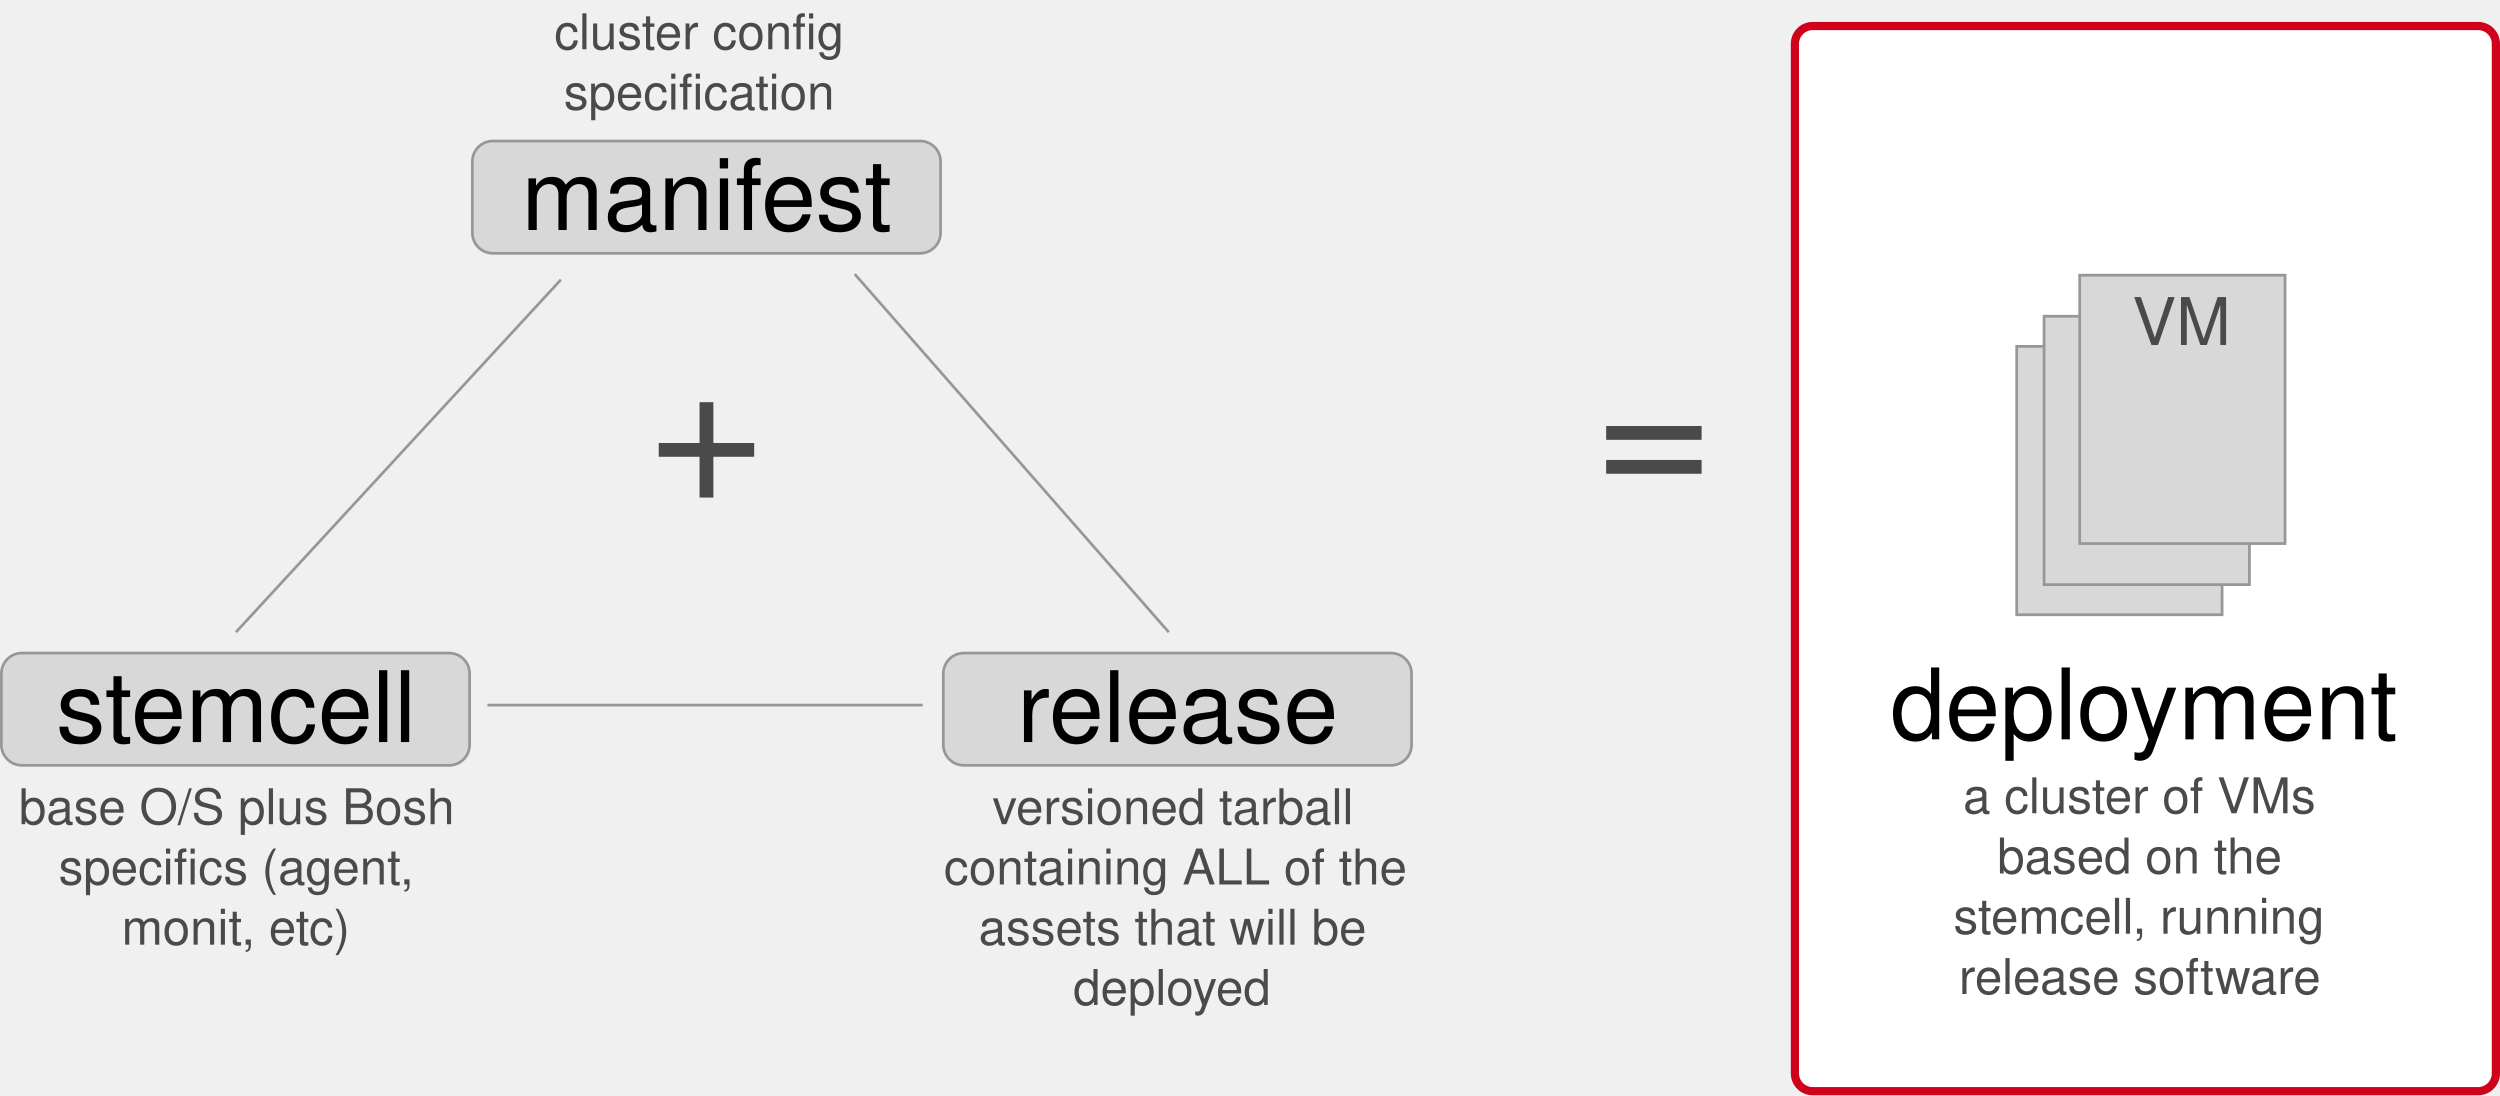
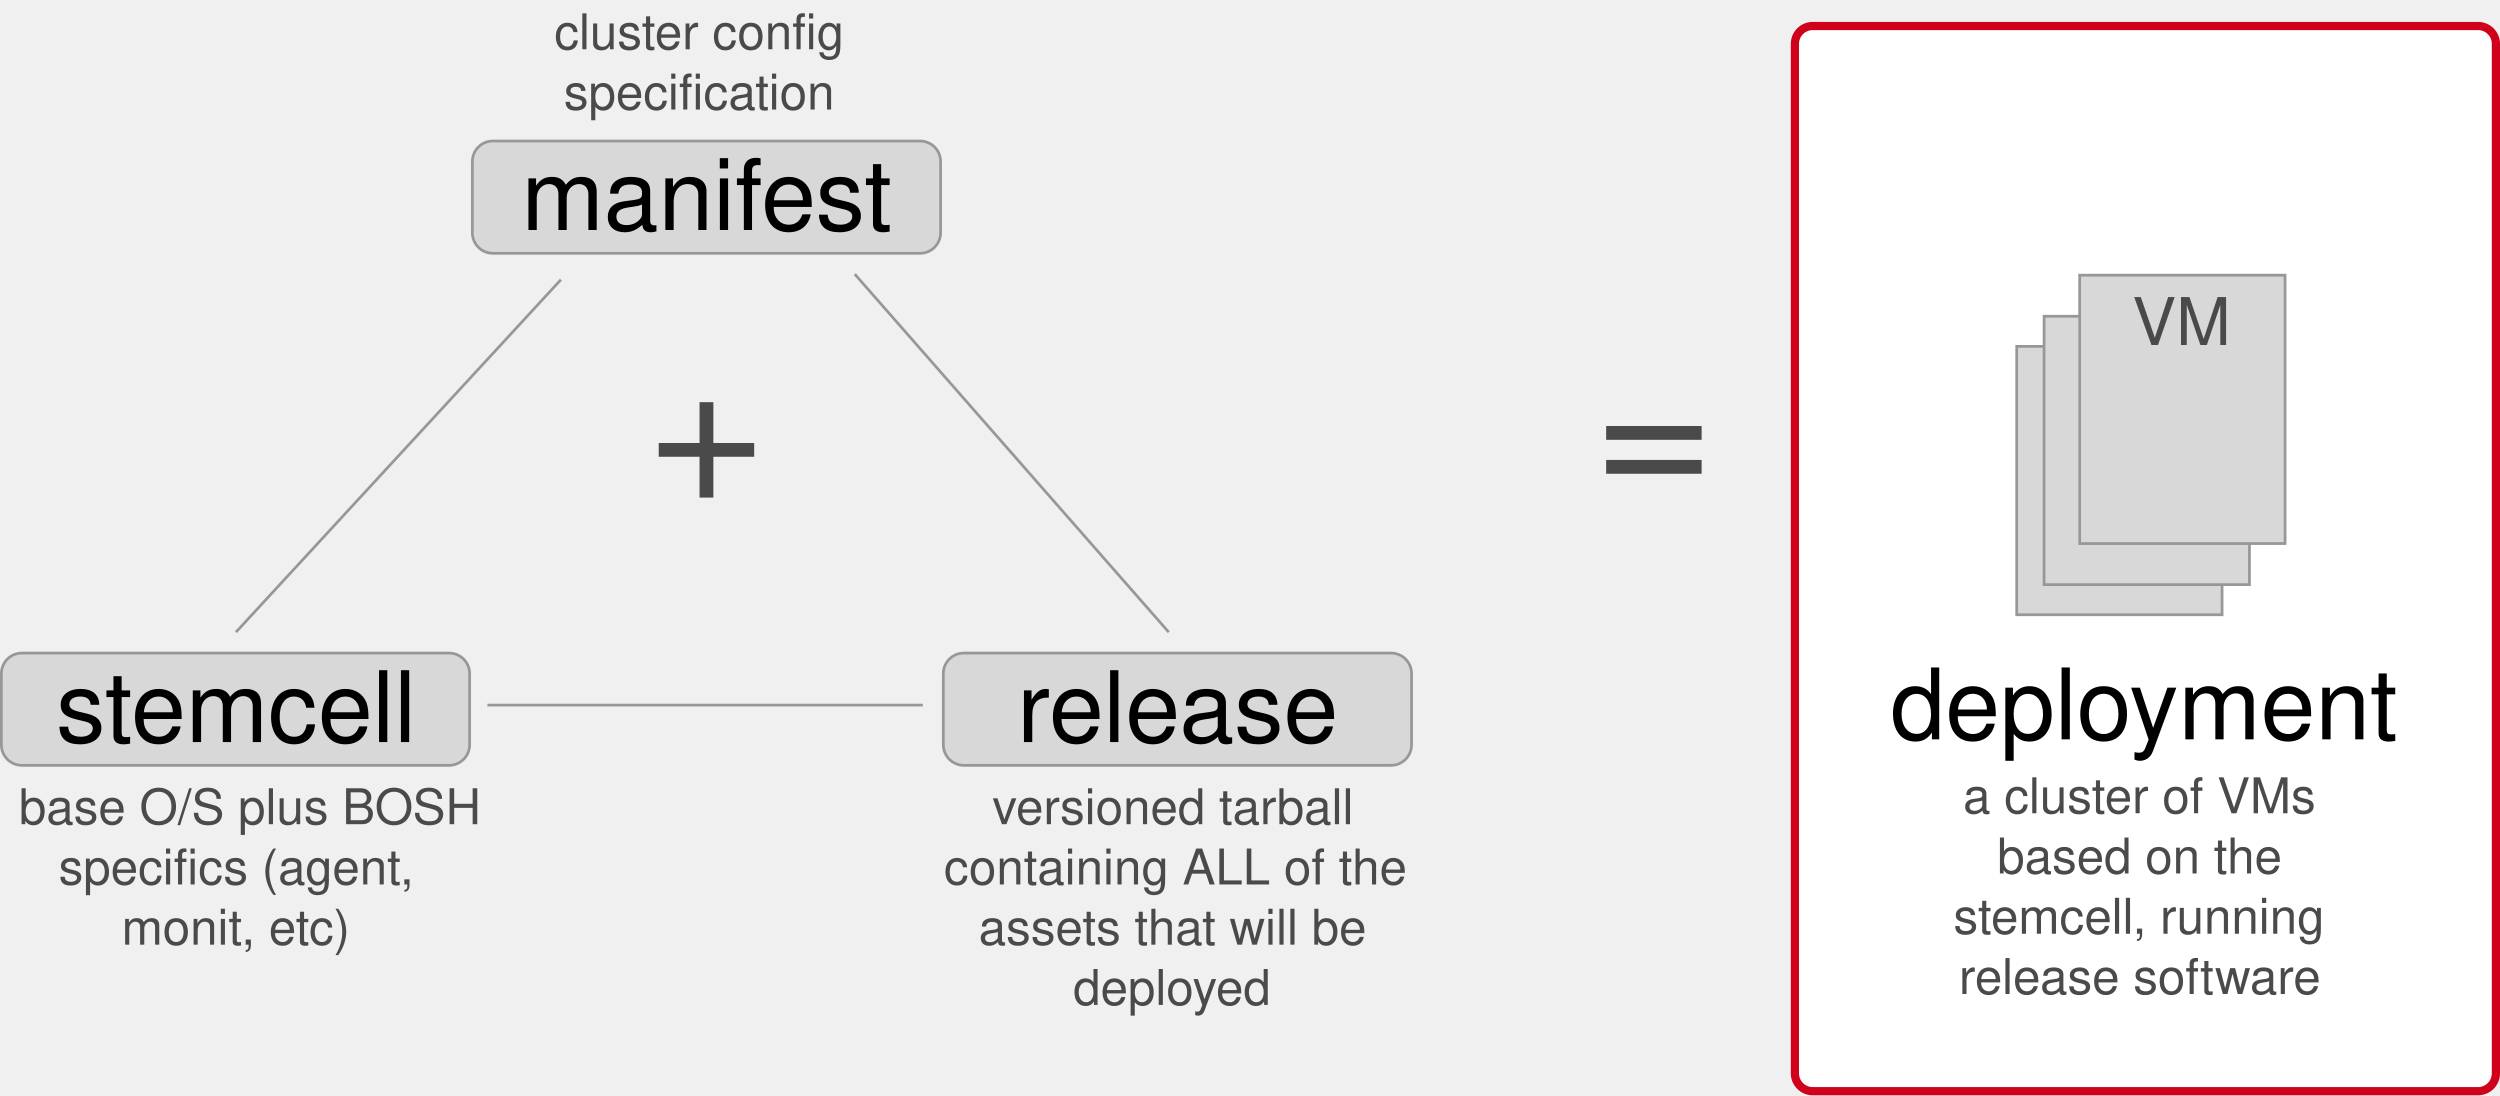
<svg xmlns="http://www.w3.org/2000/svg" xmlns:xlink="http://www.w3.org/1999/xlink" width="913px" height="400px" viewBox="0 0 913 400" version="1.1">
  <defs>
    <rect id="path-1" x="654" y="8" width="259" height="392" rx="8" />
    <mask id="mask-2" maskContentUnits="userSpaceOnUse" maskUnits="objectBoundingBox" x="0" y="0" width="259" height="392" fill="white">
      <use xlink:href="#path-1" />
    </mask>
    <rect id="path-3" x="0" y="2" width="172" height="42" rx="8" />
    <mask id="mask-4" maskContentUnits="userSpaceOnUse" maskUnits="objectBoundingBox" x="0" y="0" width="172" height="42" fill="white">
      <use xlink:href="#path-3" />
    </mask>
    <rect id="path-5" x="0" y="2" width="172" height="42" rx="8" />
    <mask id="mask-6" maskContentUnits="userSpaceOnUse" maskUnits="objectBoundingBox" x="0" y="0" width="172" height="42" fill="white">
      <use xlink:href="#path-5" />
    </mask>
    <rect id="path-7" x="1" y="51" width="172" height="42" rx="8" />
    <mask id="mask-8" maskContentUnits="userSpaceOnUse" maskUnits="objectBoundingBox" x="0" y="0" width="172" height="42" fill="white">
      <use xlink:href="#path-7" />
    </mask>
    <rect id="path-9" x="0" y="0" width="76" height="99" />
    <mask id="mask-10" maskContentUnits="userSpaceOnUse" maskUnits="objectBoundingBox" x="0" y="0" width="76" height="99" fill="white">
      <use xlink:href="#path-9" />
    </mask>
    <rect id="path-11" x="0" y="0" width="76" height="99" />
    <mask id="mask-12" maskContentUnits="userSpaceOnUse" maskUnits="objectBoundingBox" x="0" y="0" width="76" height="99" fill="white">
      <use xlink:href="#path-11" />
    </mask>
    <rect id="path-13" x="0" y="0" width="76" height="99" />
    <mask id="mask-14" maskContentUnits="userSpaceOnUse" maskUnits="objectBoundingBox" x="0" y="0" width="76" height="99" fill="white">
      <use xlink:href="#path-13" />
    </mask>
  </defs>
  <g id="Page-1" stroke="none" stroke-width="1" fill="none" fill-rule="evenodd">
    <use id="Rectangle-7" stroke="#D0011B" mask="url(#mask-2)" stroke-width="6" fill="#FFFFFF" xlink:href="#path-1" />
    <g id="stemcell" transform="translate(0, 236)">
      <use id="Rectangle-1" stroke="#979797" mask="url(#mask-4)" stroke-width="2" fill="#D8D8D8" xlink:href="#path-3" />
      <text font-family="Helvetica" font-size="36" font-weight="normal" fill="#000000">
        <tspan x="20.485" y="35">stemcell</tspan>
      </text>
      <text id="base-O/S-plus-Bosh-s" font-family="Helvetica" font-size="18" font-weight="normal" fill="#4A4A4A">
-         <tspan x="6.906" y="65">base O/S plus Bosh </tspan>
+         <tspan x="6.906" y="65">base O/S plus BOSH </tspan>
        <tspan x="21.421" y="87">specifics (agent, </tspan>
        <tspan x="44.439" y="109">monit, etc)</tspan>
      </text>
    </g>
    <g id="release" transform="translate(344, 236)">
      <use id="Rectangle-1" stroke="#979797" mask="url(#mask-6)" stroke-width="2" fill="#D8D8D8" xlink:href="#path-5" />
      <text font-family="Helvetica" font-size="36" font-weight="normal" fill="#000000">
        <tspan x="27.464" y="35">release</tspan>
      </text>
      <text id="versioned-tarball-co" font-family="Helvetica" font-size="18" font-weight="normal" fill="#4A4A4A">
        <tspan x="18.415" y="65">versioned tarball </tspan>
        <tspan x="0.709" y="87">containing ALL of the </tspan>
        <tspan x="13.418" y="109">assets that will be </tspan>
        <tspan x="47.919" y="131">deployed</tspan>
      </text>
    </g>
    <g id="manifest" transform="translate(171, 0)">
      <use id="Rectangle-1" stroke="#979797" mask="url(#mask-8)" stroke-width="2" fill="#D8D8D8" xlink:href="#path-7" />
      <text id="release" font-family="Helvetica" font-size="36" font-weight="normal" fill="#000000">
        <tspan x="19.473" y="84">manifest</tspan>
      </text>
      <text id="cluster-config-speci" font-family="Helvetica" font-size="18" font-weight="normal" fill="#4A4A4A">
        <tspan x="31.427" y="18">cluster config </tspan>
        <tspan x="34.925" y="40">specification</tspan>
      </text>
    </g>
    <g id="lines" transform="translate(86, 100)" stroke="#979797" stroke-linecap="square">
      <path d="M0.5,130.5 L118.5,2.5" id="Line" />
      <path d="M340.5,130.5 L226.5,0.5" id="Line" />
      <path d="M92.5,157.5 L250.5,157.5" id="Line" />
    </g>
    <g id="addition" transform="translate(214, 112)" font-size="72" font-family="Helvetica" fill="#4A4A4A" font-weight="normal">
      <text id="+">
        <tspan x="22.977" y="69">+</tspan>
      </text>
      <text id="=">
        <tspan x="368.977" y="69">=</tspan>
      </text>
    </g>
    <g id="deployment" transform="translate(664, 100)">
      <g id="VM" transform="translate(72, 26)">
        <use id="Rectangle-4" stroke="#979797" mask="url(#mask-10)" stroke-width="2" fill="#D8D8D8" xlink:href="#path-9" />
        <text font-family="Helvetica" font-size="24" font-weight="normal" fill="#4A4A4A">
          <tspan x="19.697" y="26">VM</tspan>
        </text>
      </g>
      <g id="VM" transform="translate(82, 15)">
        <use id="Rectangle-4" stroke="#979797" mask="url(#mask-12)" stroke-width="2" fill="#D8D8D8" xlink:href="#path-11" />
        <text font-family="Helvetica" font-size="24" font-weight="normal" fill="#4A4A4A">
          <tspan x="19.697" y="26">VM</tspan>
        </text>
      </g>
      <g id="VM" transform="translate(95, 0)">
        <use id="Rectangle-4" stroke="#979797" mask="url(#mask-14)" stroke-width="2" fill="#D8D8D8" xlink:href="#path-13" />
        <text font-family="Helvetica" font-size="24" font-weight="normal" fill="#4A4A4A">
          <tspan x="19.697" y="26">VM</tspan>
        </text>
      </g>
      <text id="a-cluster-of-VMs-bas" font-family="Helvetica" font-size="18" font-weight="normal" fill="#4A4A4A">
        <tspan x="52.931" y="197">a cluster of VMs </tspan>
        <tspan x="65.407" y="219">based on the </tspan>
        <tspan x="49.419" y="241">stemcell, running </tspan>
        <tspan x="51.419" y="263">release software</tspan>
      </text>
      <text font-family="Helvetica" font-size="36" font-weight="normal" fill="#000000">
        <tspan x="26.385" y="170">deployment</tspan>
      </text>
    </g>
  </g>
</svg>
